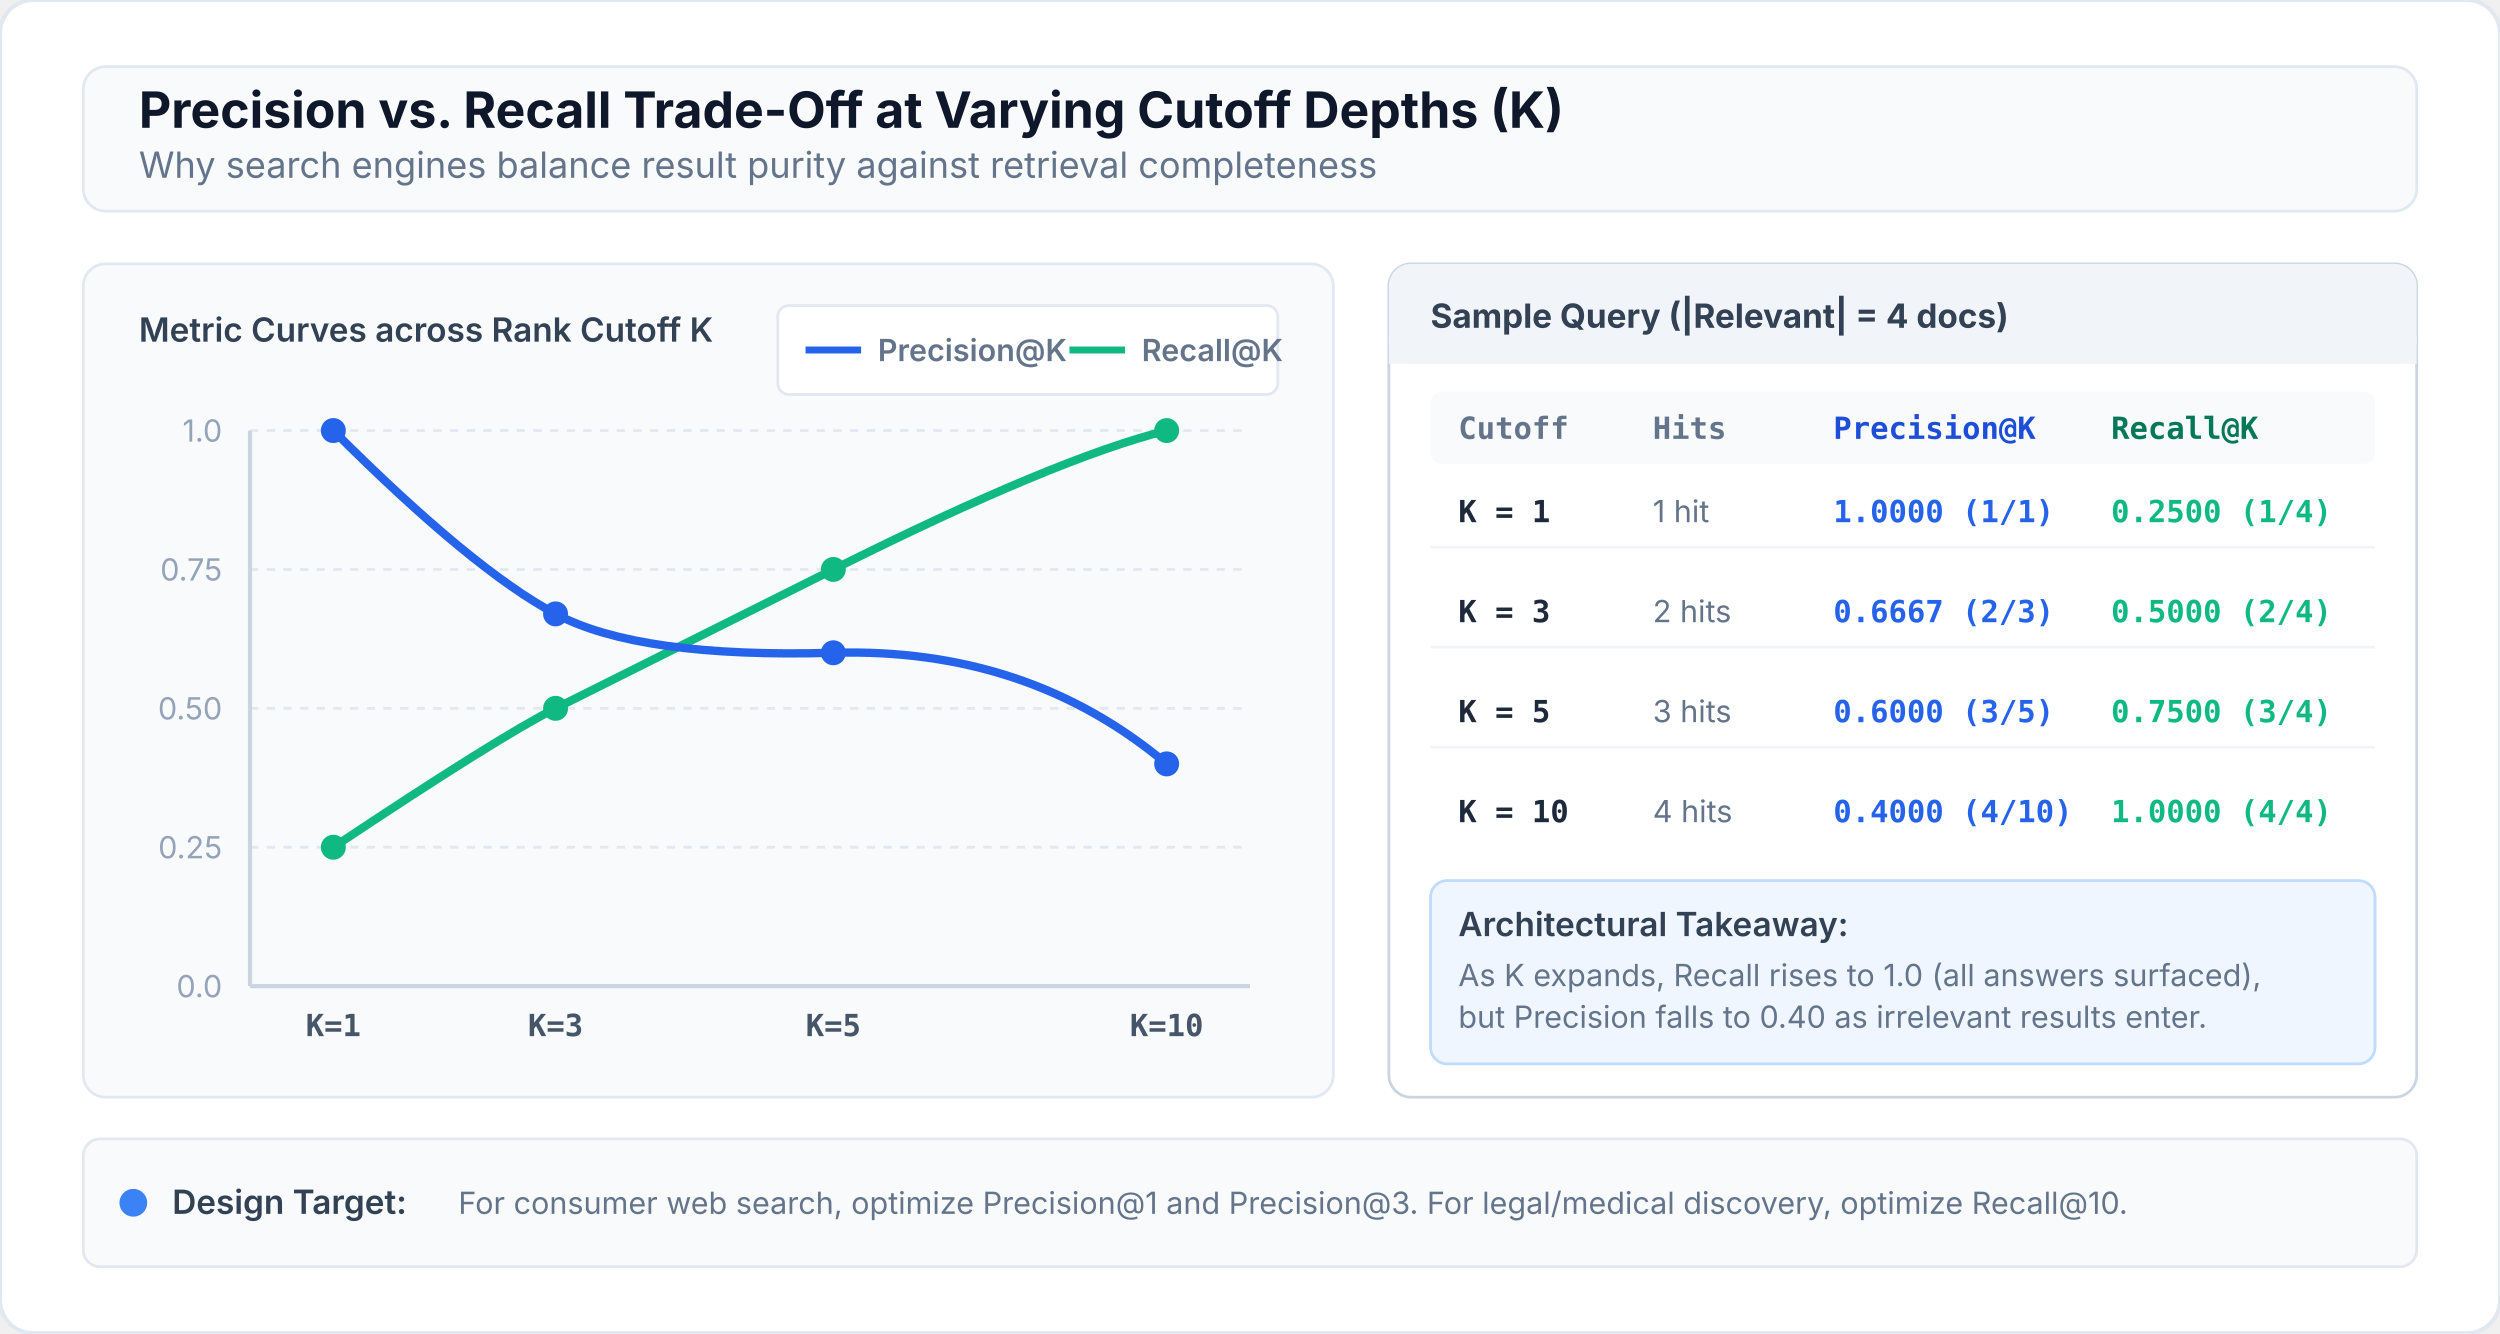
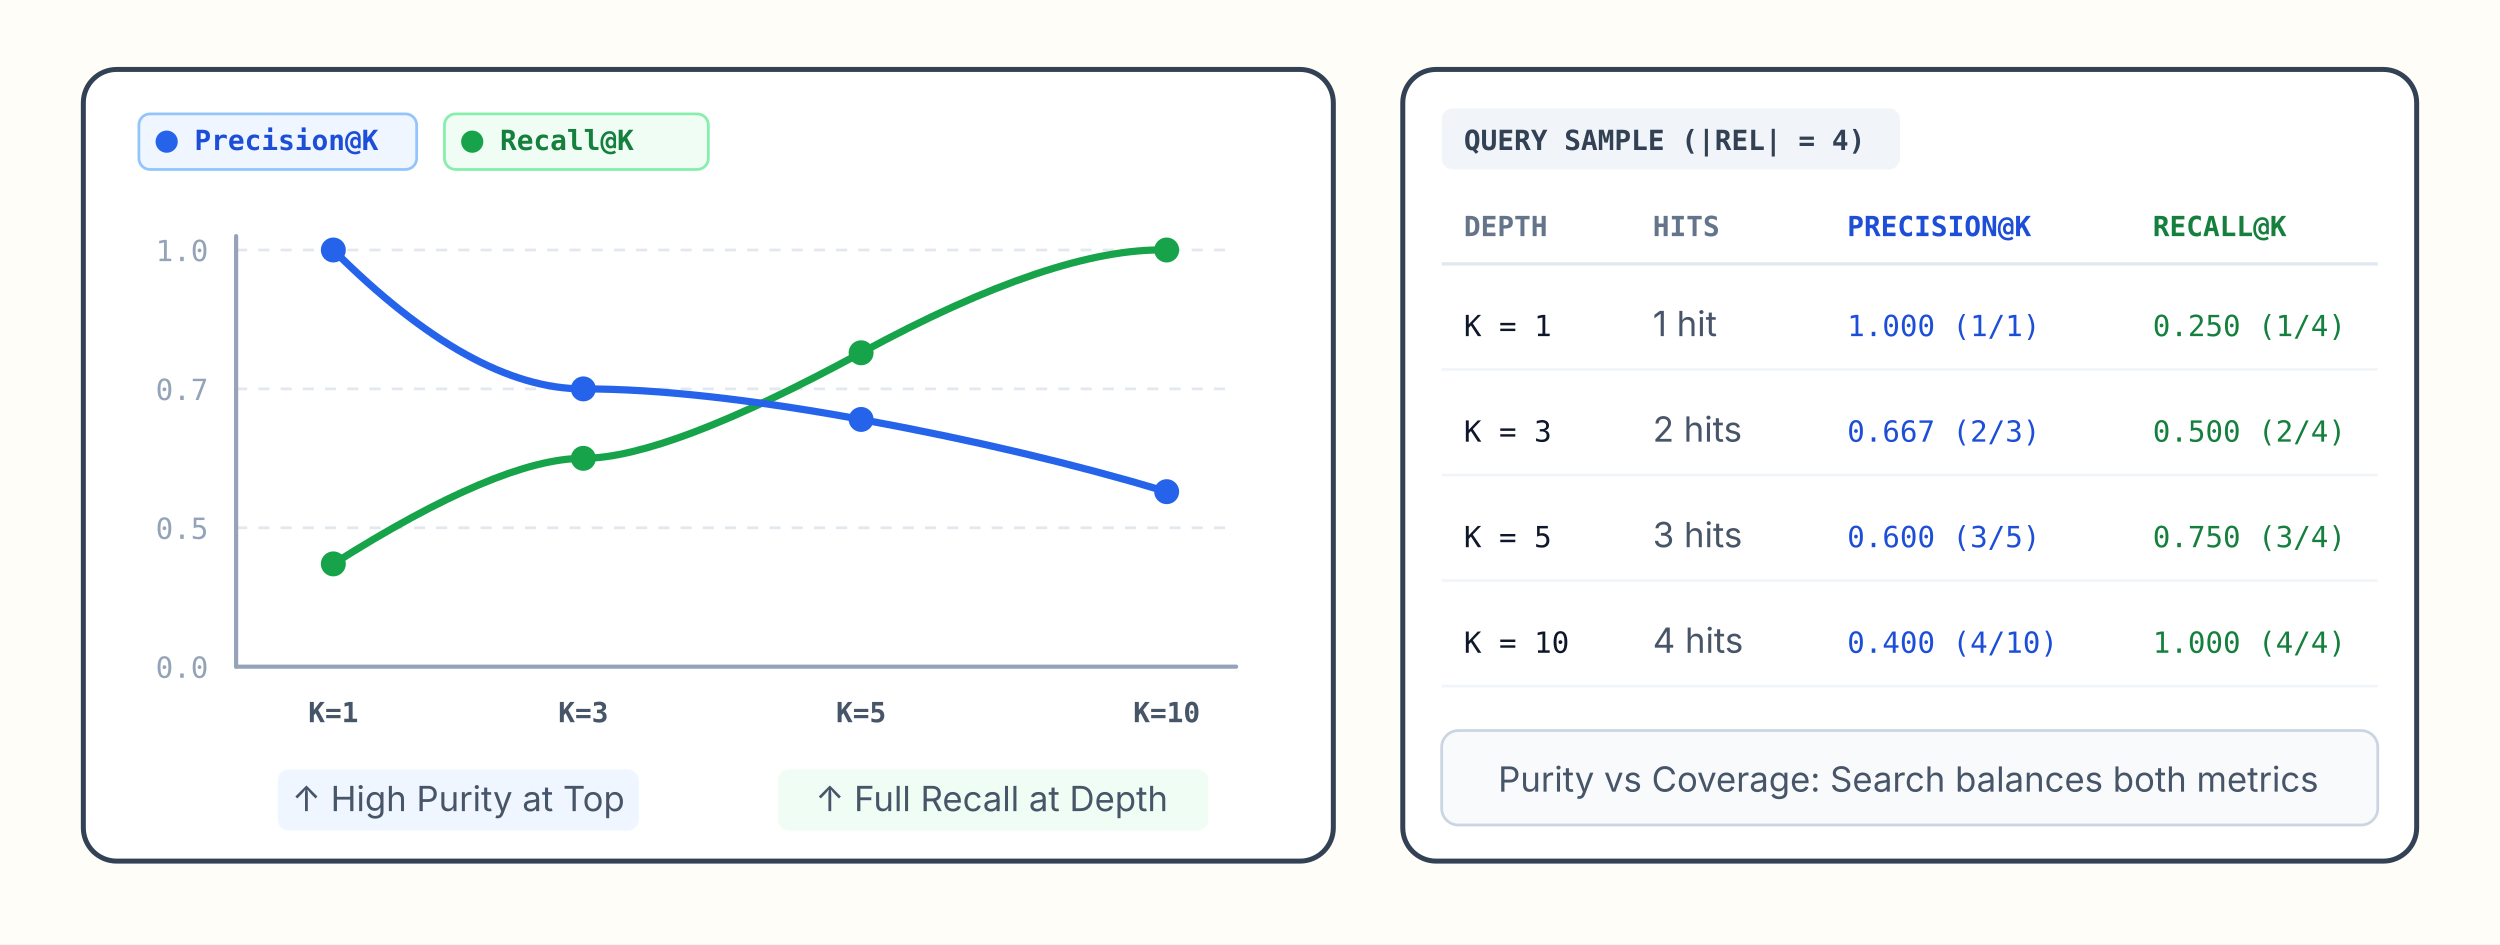
- <svg xmlns="http://www.w3.org/2000/svg" viewBox="0 0 900 480" width="100%" height="100%">
+ <svg xmlns="http://www.w3.org/2000/svg" viewBox="0 0 900 340" width="100%" height="100%">
  <defs>
    <style>
-       .title { font-family: system-ui, -apple-system, sans-serif; font-size: 18px; font-weight: 700; fill: #0F172A; }
-       .subtitle { font-family: system-ui, -apple-system, sans-serif; font-size: 13px; fill: #64748B; }
-       .label { font-family: system-ui, -apple-system, sans-serif; font-size: 12px; fill: #334155; }
-       .sublabel { font-family: system-ui, -apple-system, sans-serif; font-size: 11px; fill: #64748B; }
-       .axis-label { font-family: system-ui, -apple-system, sans-serif; font-size: 11px; fill: #94A3B8; }
-       .badge { font-family: ui-monospace, SFMono-Regular, Menlo, monospace; font-size: 11px; font-weight: 600; }
+       .bg { fill: #FFFDF8; }
+       .sketch-box { fill: #FFFFFF; stroke: #334155; stroke-width: 1.8; stroke-linecap: round; stroke-linejoin: round; rx: 12; }
+       .txt-badge { font-family: "SFMono-Regular", Consolas, monospace; font-size: 10px; font-weight: 700; }
+       .txt-title { font-family: "Caveat", "Virgil", "Comic Neue", -apple-system, sans-serif; font-size: 17px; font-weight: 700; fill: #0F172A; }
+       .txt-sub { font-family: "Caveat", "Virgil", "Comic Neue", -apple-system, sans-serif; font-size: 12.5px; fill: #475569; }
+       .txt-code { font-family: "SFMono-Regular", Consolas, monospace; font-size: 10.5px; }
+       .axis-line { stroke: #94A3B8; stroke-width: 1.5; stroke-linecap: round; }
+       .grid-line { stroke: #E2E8F0; stroke-width: 1; stroke-dasharray: 4, 4; }
    </style>
  </defs>
-   <rect width="900" height="480" fill="#FFFFFF" rx="12" stroke="#E2E8F0" stroke-width="1.5" />
-   <rect x="30" y="24" width="840" height="52" rx="8" fill="#F8FAFC" stroke="#E2E8F0" />
-   <text x="50" y="46" class="title">Precision vs. Recall Trade-Off at Varying Cutoff Depths (K)</text>
-   <text x="50" y="64" class="subtitle">Why search engines balance result purity against retrieval completeness</text>
-   <g transform="translate(30, 95)">
-     <rect width="450" height="300" rx="8" fill="#F8FAFC" stroke="#E2E8F0" />
-     <text x="20" y="28" class="label" font-weight="600">Metric Curves across Rank Cutoff K</text>
-     <line x1="60" y1="60" x2="420" y2="60" stroke="#E2E8F0" stroke-dasharray="3,3" />
-     <text x="50" y="64" text-anchor="end" class="axis-label">1.0</text>
-     <line x1="60" y1="110" x2="420" y2="110" stroke="#E2E8F0" stroke-dasharray="3,3" />
-     <text x="50" y="114" text-anchor="end" class="axis-label">0.75</text>
-     <line x1="60" y1="160" x2="420" y2="160" stroke="#E2E8F0" stroke-dasharray="3,3" />
-     <text x="50" y="164" text-anchor="end" class="axis-label">0.50</text>
-     <line x1="60" y1="210" x2="420" y2="210" stroke="#E2E8F0" stroke-dasharray="3,3" />
-     <text x="50" y="214" text-anchor="end" class="axis-label">0.25</text>
-     <line x1="60" y1="260" x2="420" y2="260" stroke="#CBD5E1" stroke-width="1.5" />
-     <text x="50" y="264" text-anchor="end" class="axis-label">0.0</text>
-     <line x1="60" y1="60" x2="60" y2="260" stroke="#CBD5E1" stroke-width="1.5" />
-     <text x="90" y="278" text-anchor="middle" class="badge" fill="#475569">K=1</text>
-     <text x="170" y="278" text-anchor="middle" class="badge" fill="#475569">K=3</text>
-     <text x="270" y="278" text-anchor="middle" class="badge" fill="#475569">K=5</text>
-     <text x="390" y="278" text-anchor="middle" class="badge" fill="#475569">K=10</text>
-     <path d="M 90 210 Q 150 170 170 160 T 270 110 T 390 60" fill="none" stroke="#10B981" stroke-width="3" />
-     <circle cx="90" cy="210" r="4.5" fill="#10B981" />
-     <circle cx="170" cy="160" r="4.5" fill="#10B981" />
-     <circle cx="270" cy="110" r="4.5" fill="#10B981" />
-     <circle cx="390" cy="60" r="4.5" fill="#10B981" />
-     <path d="M 90 60 Q 140 110 170 126 T 270 140 T 390 180" fill="none" stroke="#2563EB" stroke-width="3" />
-     <circle cx="90" cy="60" r="4.5" fill="#2563EB" />
-     <circle cx="170" cy="126" r="4.5" fill="#2563EB" />
-     <circle cx="270" cy="140" r="4.5" fill="#2563EB" />
-     <circle cx="390" cy="180" r="4.5" fill="#2563EB" />
-     <rect x="250" y="15" width="180" height="32" rx="4" fill="#FFFFFF" stroke="#E2E8F0" />
-     <line x1="260" y1="31" x2="280" y2="31" stroke="#2563EB" stroke-width="2.5" />
-     <text x="286" y="35" class="sublabel" font-weight="600">Precision@K</text>
-     <line x1="355" y1="31" x2="375" y2="31" stroke="#10B981" stroke-width="2.5" />
-     <text x="381" y="35" class="sublabel" font-weight="600">Recall@K</text>
+   <rect width="900" height="340" class="bg" />
+   <g transform="translate(30, 25)">
+     <rect width="450" height="285" class="sketch-box" />
+     <rect x="20" y="16" width="100" height="20" rx="4" fill="#EFF6FF" stroke="#93C5FD" stroke-width="1" />
+     <circle cx="30" cy="26" r="4" fill="#2563EB" />
+     <text x="40" y="29" class="txt-badge" fill="#1D4ED8">Precision@K</text>
+     <rect x="130" y="16" width="95" height="20" rx="4" fill="#F0FDF4" stroke="#86EFAC" stroke-width="1" />
+     <circle cx="140" cy="26" r="4" fill="#16A34A" />
+     <text x="150" y="29" class="txt-badge" fill="#15803D">Recall@K</text>
+     <line x1="55" y1="65" x2="415" y2="65" class="grid-line" />
+     <text x="45" y="69" text-anchor="end" class="txt-code" fill="#94A3B8">1.0</text>
+     <line x1="55" y1="115" x2="415" y2="115" class="grid-line" />
+     <text x="45" y="119" text-anchor="end" class="txt-code" fill="#94A3B8">0.7</text>
+     <line x1="55" y1="165" x2="415" y2="165" class="grid-line" />
+     <text x="45" y="169" text-anchor="end" class="txt-code" fill="#94A3B8">0.5</text>
+     <line x1="55" y1="215" x2="415" y2="215" class="axis-line" />
+     <text x="45" y="219" text-anchor="end" class="txt-code" fill="#94A3B8">0.0</text>
+     <line x1="55" y1="60" x2="55" y2="215" class="axis-line" />
+     <text x="90" y="235" text-anchor="middle" class="txt-badge" fill="#475569">K=1</text>
+     <text x="180" y="235" text-anchor="middle" class="txt-badge" fill="#475569">K=3</text>
+     <text x="280" y="235" text-anchor="middle" class="txt-badge" fill="#475569">K=5</text>
+     <text x="390" y="235" text-anchor="middle" class="txt-badge" fill="#475569">K=10</text>
+     <path d="M 90 178 Q 150 140 180 140 T 280 102 T 390 65" fill="none" stroke="#16A34A" stroke-width="2.6" stroke-linecap="round" />
+     <circle cx="90" cy="178" r="4.5" fill="#16A34A" />
+     <circle cx="180" cy="140" r="4.5" fill="#16A34A" />
+     <circle cx="280" cy="102" r="4.5" fill="#16A34A" />
+     <circle cx="390" cy="65" r="4.5" fill="#16A34A" />
+     <path d="M 90 65 Q 140 115 180 115 T 280 126 T 390 152" fill="none" stroke="#2563EB" stroke-width="2.6" stroke-linecap="round" />
+     <circle cx="90" cy="65" r="4.5" fill="#2563EB" />
+     <circle cx="180" cy="115" r="4.5" fill="#2563EB" />
+     <circle cx="280" cy="126" r="4.5" fill="#2563EB" />
+     <circle cx="390" cy="152" r="4.5" fill="#2563EB" />
+     <rect x="70" y="252" width="130" height="22" rx="4" fill="#EFF6FF" />
+     <text x="135" y="267" text-anchor="middle" class="txt-sub" fill="#1D4ED8">↑ High Purity at Top</text>
+     <rect x="250" y="252" width="155" height="22" rx="4" fill="#F0FDF4" />
+     <text x="327" y="267" text-anchor="middle" class="txt-sub" fill="#15803D">↑ Full Recall at Depth</text>
  </g>
-   <g transform="translate(500, 95)">
-     <rect width="370" height="300" rx="8" fill="#FFFFFF" stroke="#CBD5E1" />
-     <rect x="0" y="0" width="370" height="36" rx="8" fill="#F1F5F9" />
-     <rect x="0" y="26" width="370" height="10" fill="#F1F5F9" />
-     <text x="15" y="23" class="label" font-weight="700">Sample Query (|Relevant| = 4 docs)</text>
-     <rect x="15" y="46" width="340" height="26" rx="4" fill="#F8FAFC" />
-     <text x="25" y="63" class="badge" fill="#64748B">Cutoff</text>
-     <text x="95" y="63" class="badge" fill="#64748B">Hits</text>
-     <text x="160" y="63" class="badge" fill="#1D4ED8">Precision@K</text>
-     <text x="260" y="63" class="badge" fill="#047857">Recall@K</text>
-     <line x1="15" y1="102" x2="355" y2="102" stroke="#F1F5F9" />
-     <text x="25" y="93" class="badge" fill="#1E293B">K = 1</text>
-     <text x="95" y="93" class="sublabel">1 hit</text>
-     <text x="160" y="93" class="badge" fill="#2563EB">1.0000 (1/1)</text>
-     <text x="260" y="93" class="badge" fill="#10B981">0.2500 (1/4)</text>
-     <line x1="15" y1="138" x2="355" y2="138" stroke="#F1F5F9" />
-     <text x="25" y="129" class="badge" fill="#1E293B">K = 3</text>
-     <text x="95" y="129" class="sublabel">2 hits</text>
-     <text x="160" y="129" class="badge" fill="#2563EB">0.6667 (2/3)</text>
-     <text x="260" y="129" class="badge" fill="#10B981">0.5000 (2/4)</text>
-     <line x1="15" y1="174" x2="355" y2="174" stroke="#F1F5F9" />
-     <text x="25" y="165" class="badge" fill="#1E293B">K = 5</text>
-     <text x="95" y="165" class="sublabel">3 hits</text>
-     <text x="160" y="165" class="badge" fill="#2563EB">0.6000 (3/5)</text>
-     <text x="260" y="165" class="badge" fill="#10B981">0.7500 (3/4)</text>
-     <text x="25" y="201" class="badge" fill="#1E293B">K = 10</text>
-     <text x="95" y="201" class="sublabel">4 hits</text>
-     <text x="160" y="201" class="badge" fill="#2563EB">0.4000 (4/10)</text>
-     <text x="260" y="201" class="badge" fill="#10B981">1.0000 (4/4)</text>
-     <rect x="15" y="222" width="340" height="66" rx="6" fill="#EFF6FF" stroke="#BFDBFE" />
-     <text x="25" y="242" class="label" font-weight="600" fill="#1E40AF">Architectural Takeaway:</text>
-     <text x="25" y="260" class="sublabel">As K expands, Recall rises to 1.0 (all answers surfaced),</text>
-     <text x="25" y="275" class="sublabel">but Precision falls to 0.40 as irrelevant results enter.</text>
+   <g transform="translate(505, 25)">
+     <rect width="365" height="285" class="sketch-box" />
+     <rect x="14" y="14" width="165" height="22" rx="4" fill="#F1F5F9" />
+     <text x="22" y="29" class="txt-badge" fill="#334155">QUERY SAMPLE (|REL| = 4)</text>
+     <text x="22" y="60" class="txt-badge" fill="#64748B">DEPTH</text>
+     <text x="90" y="60" class="txt-badge" fill="#64748B">HITS</text>
+     <text x="160" y="60" class="txt-badge" fill="#1D4ED8">PRECISION@K</text>
+     <text x="270" y="60" class="txt-badge" fill="#15803D">RECALL@K</text>
+     <line x1="14" y1="70" x2="351" y2="70" stroke="#E2E8F0" stroke-width="1.2" />
+     <text x="22" y="96" class="txt-code" fill="#0F172A">K = 1</text>
+     <text x="90" y="96" class="txt-sub">1 hit</text>
+     <text x="160" y="96" class="txt-code" fill="#1D4ED8">1.000 (1/1)</text>
+     <text x="270" y="96" class="txt-code" fill="#15803D">0.250 (1/4)</text>
+     <line x1="14" y1="108" x2="351" y2="108" stroke="#F1F5F9" />
+     <text x="22" y="134" class="txt-code" fill="#0F172A">K = 3</text>
+     <text x="90" y="134" class="txt-sub">2 hits</text>
+     <text x="160" y="134" class="txt-code" fill="#1D4ED8">0.667 (2/3)</text>
+     <text x="270" y="134" class="txt-code" fill="#15803D">0.500 (2/4)</text>
+     <line x1="14" y1="146" x2="351" y2="146" stroke="#F1F5F9" />
+     <text x="22" y="172" class="txt-code" fill="#0F172A">K = 5</text>
+     <text x="90" y="172" class="txt-sub">3 hits</text>
+     <text x="160" y="172" class="txt-code" fill="#1D4ED8">0.600 (3/5)</text>
+     <text x="270" y="172" class="txt-code" fill="#15803D">0.750 (3/4)</text>
+     <line x1="14" y1="184" x2="351" y2="184" stroke="#F1F5F9" />
+     <text x="22" y="210" class="txt-code" fill="#0F172A">K = 10</text>
+     <text x="90" y="210" class="txt-sub">4 hits</text>
+     <text x="160" y="210" class="txt-code" fill="#1D4ED8">0.400 (4/10)</text>
+     <text x="270" y="210" class="txt-code" fill="#15803D">1.000 (4/4)</text>
+     <line x1="14" y1="222" x2="351" y2="222" stroke="#F1F5F9" />
+     <rect x="14" y="238" width="337" height="34" rx="6" fill="#F8FAFC" stroke="#CBD5E1" stroke-width="1" />
+     <text x="182" y="260" text-anchor="middle" class="txt-sub" fill="#334155">Purity vs Coverage: Search balances both metrics</text>
  </g>
-   <rect x="30" y="410" width="840" height="46" rx="6" fill="#F8FAFC" stroke="#E2E8F0" />
-   <circle cx="48" cy="433" r="5" fill="#3B82F6" />
-   <text x="62" y="437" class="label" font-weight="600">Design Target:</text>
-   <text x="165" y="437" class="sublabel">For consumer web search, optimize Precision@1 and Precision@3. For legal/medical discovery, optimize Recall@10.</text>
</svg>
